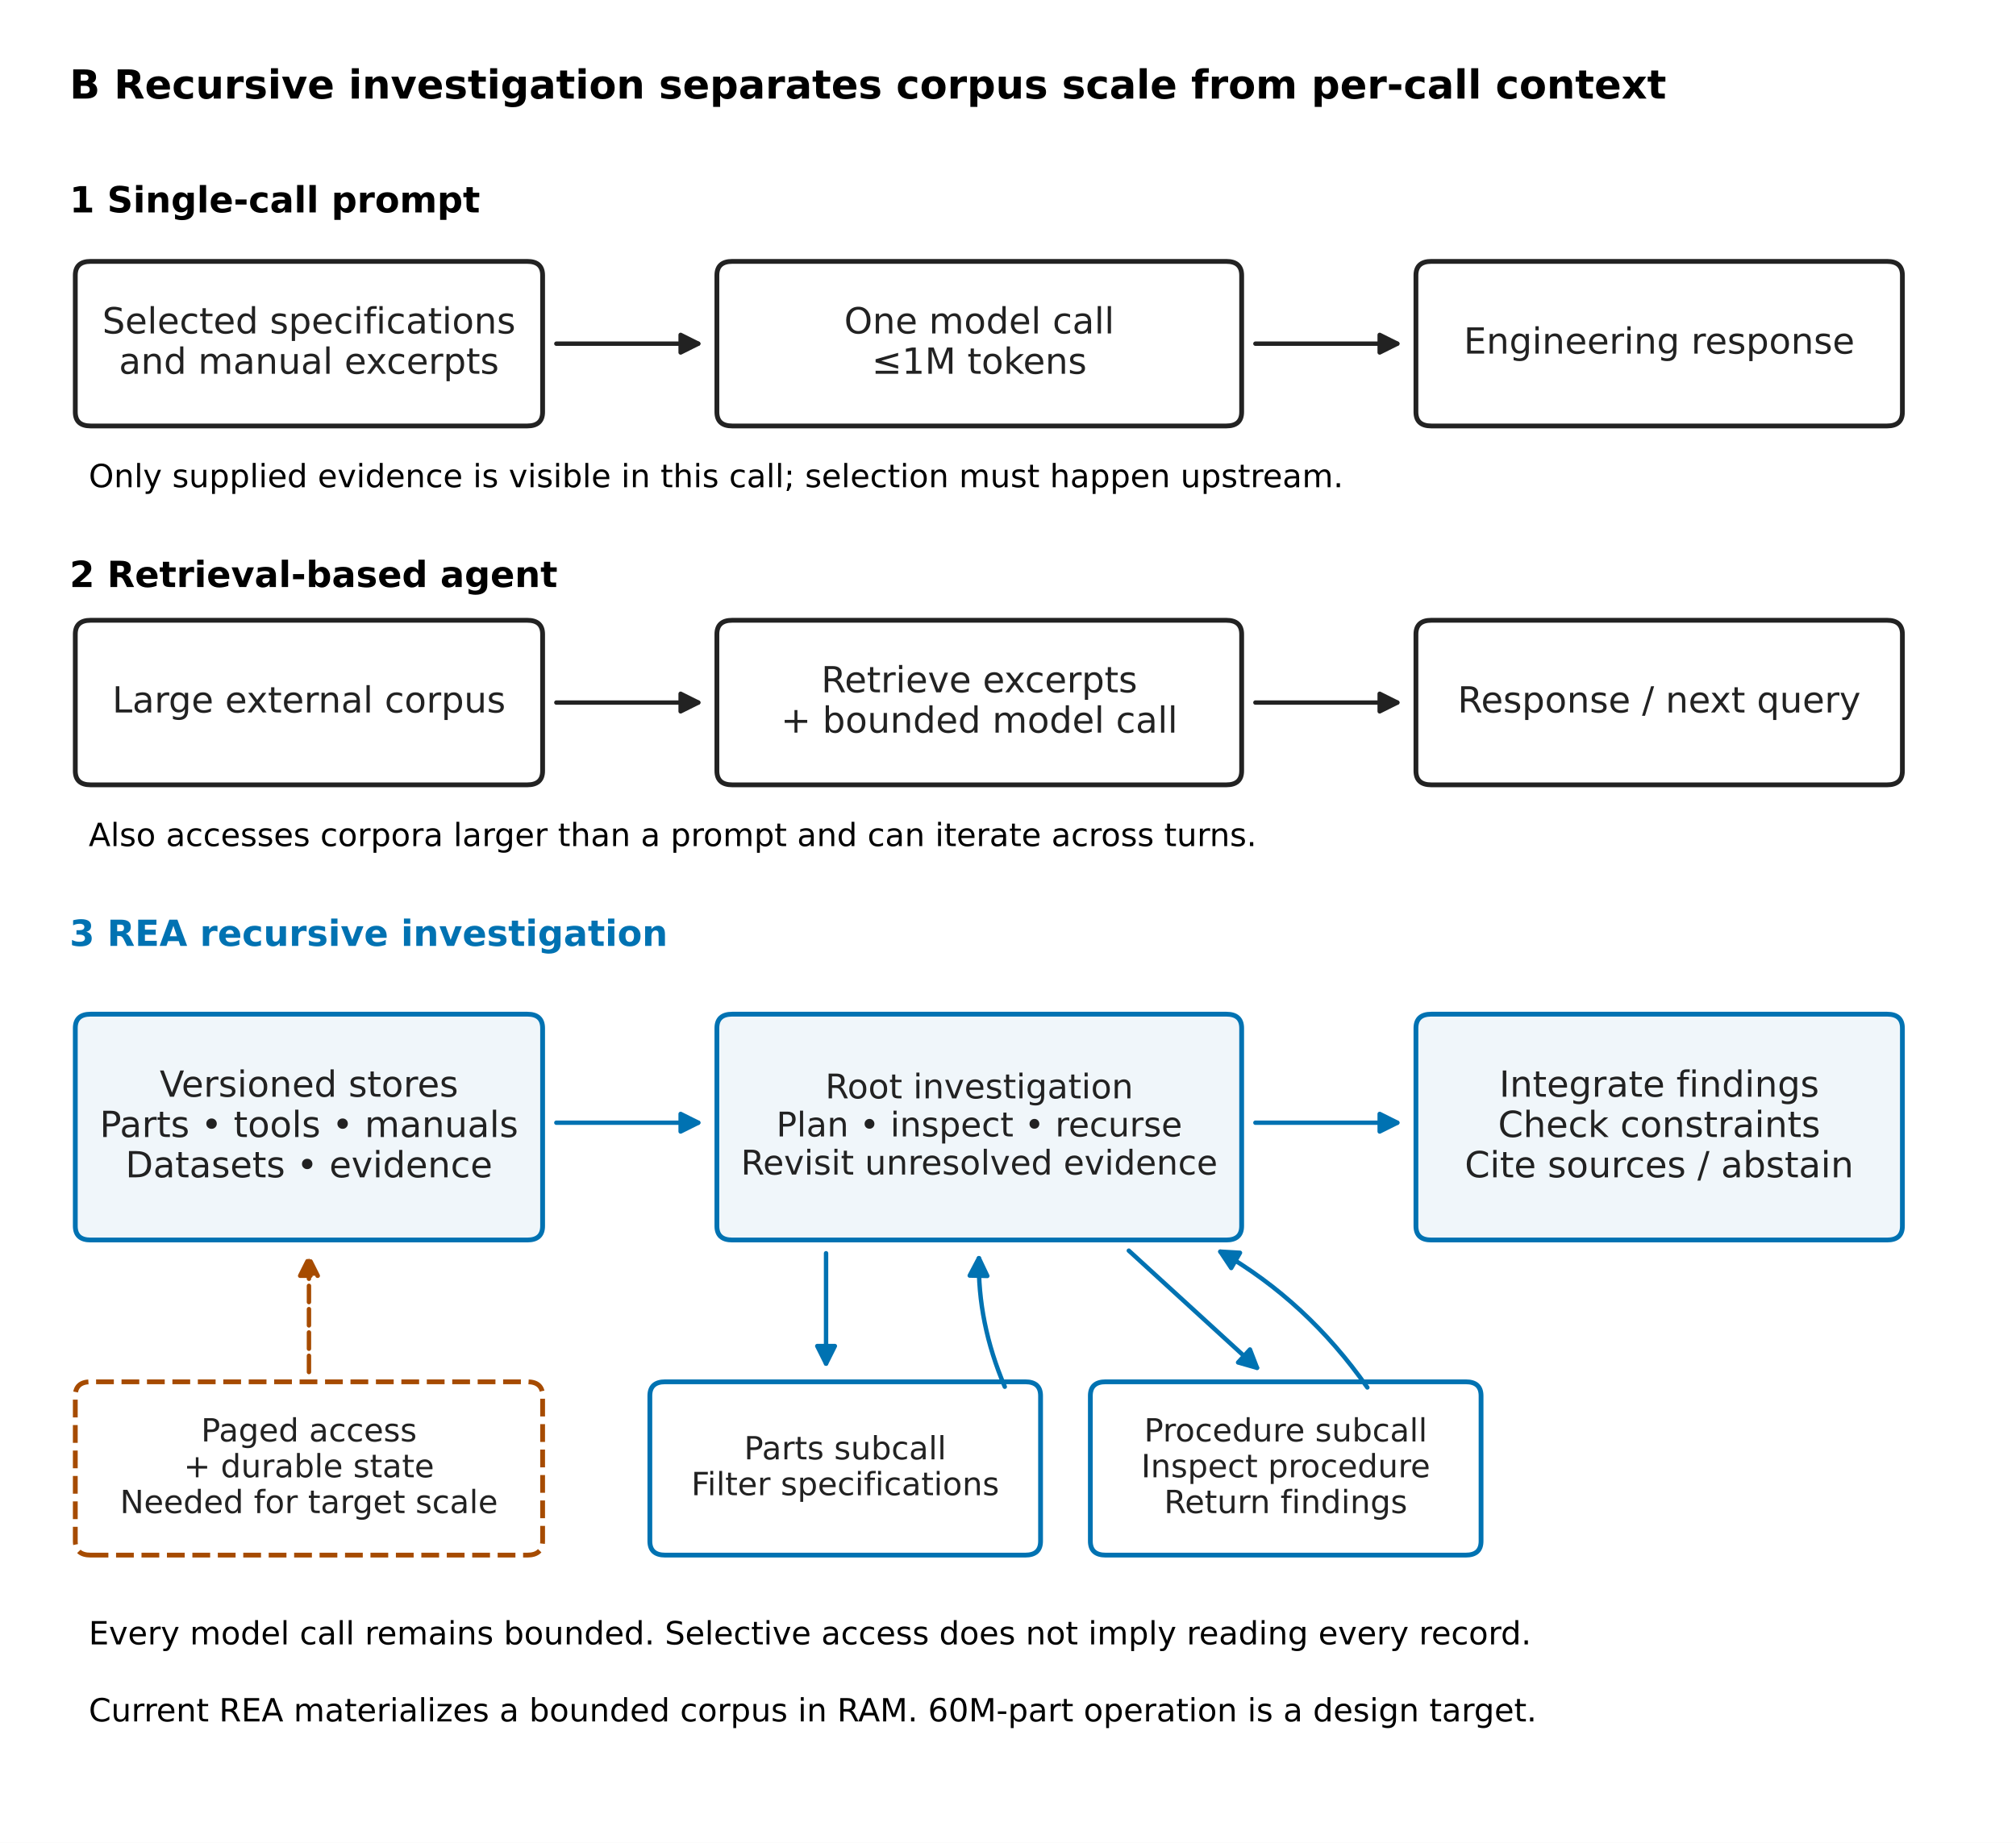
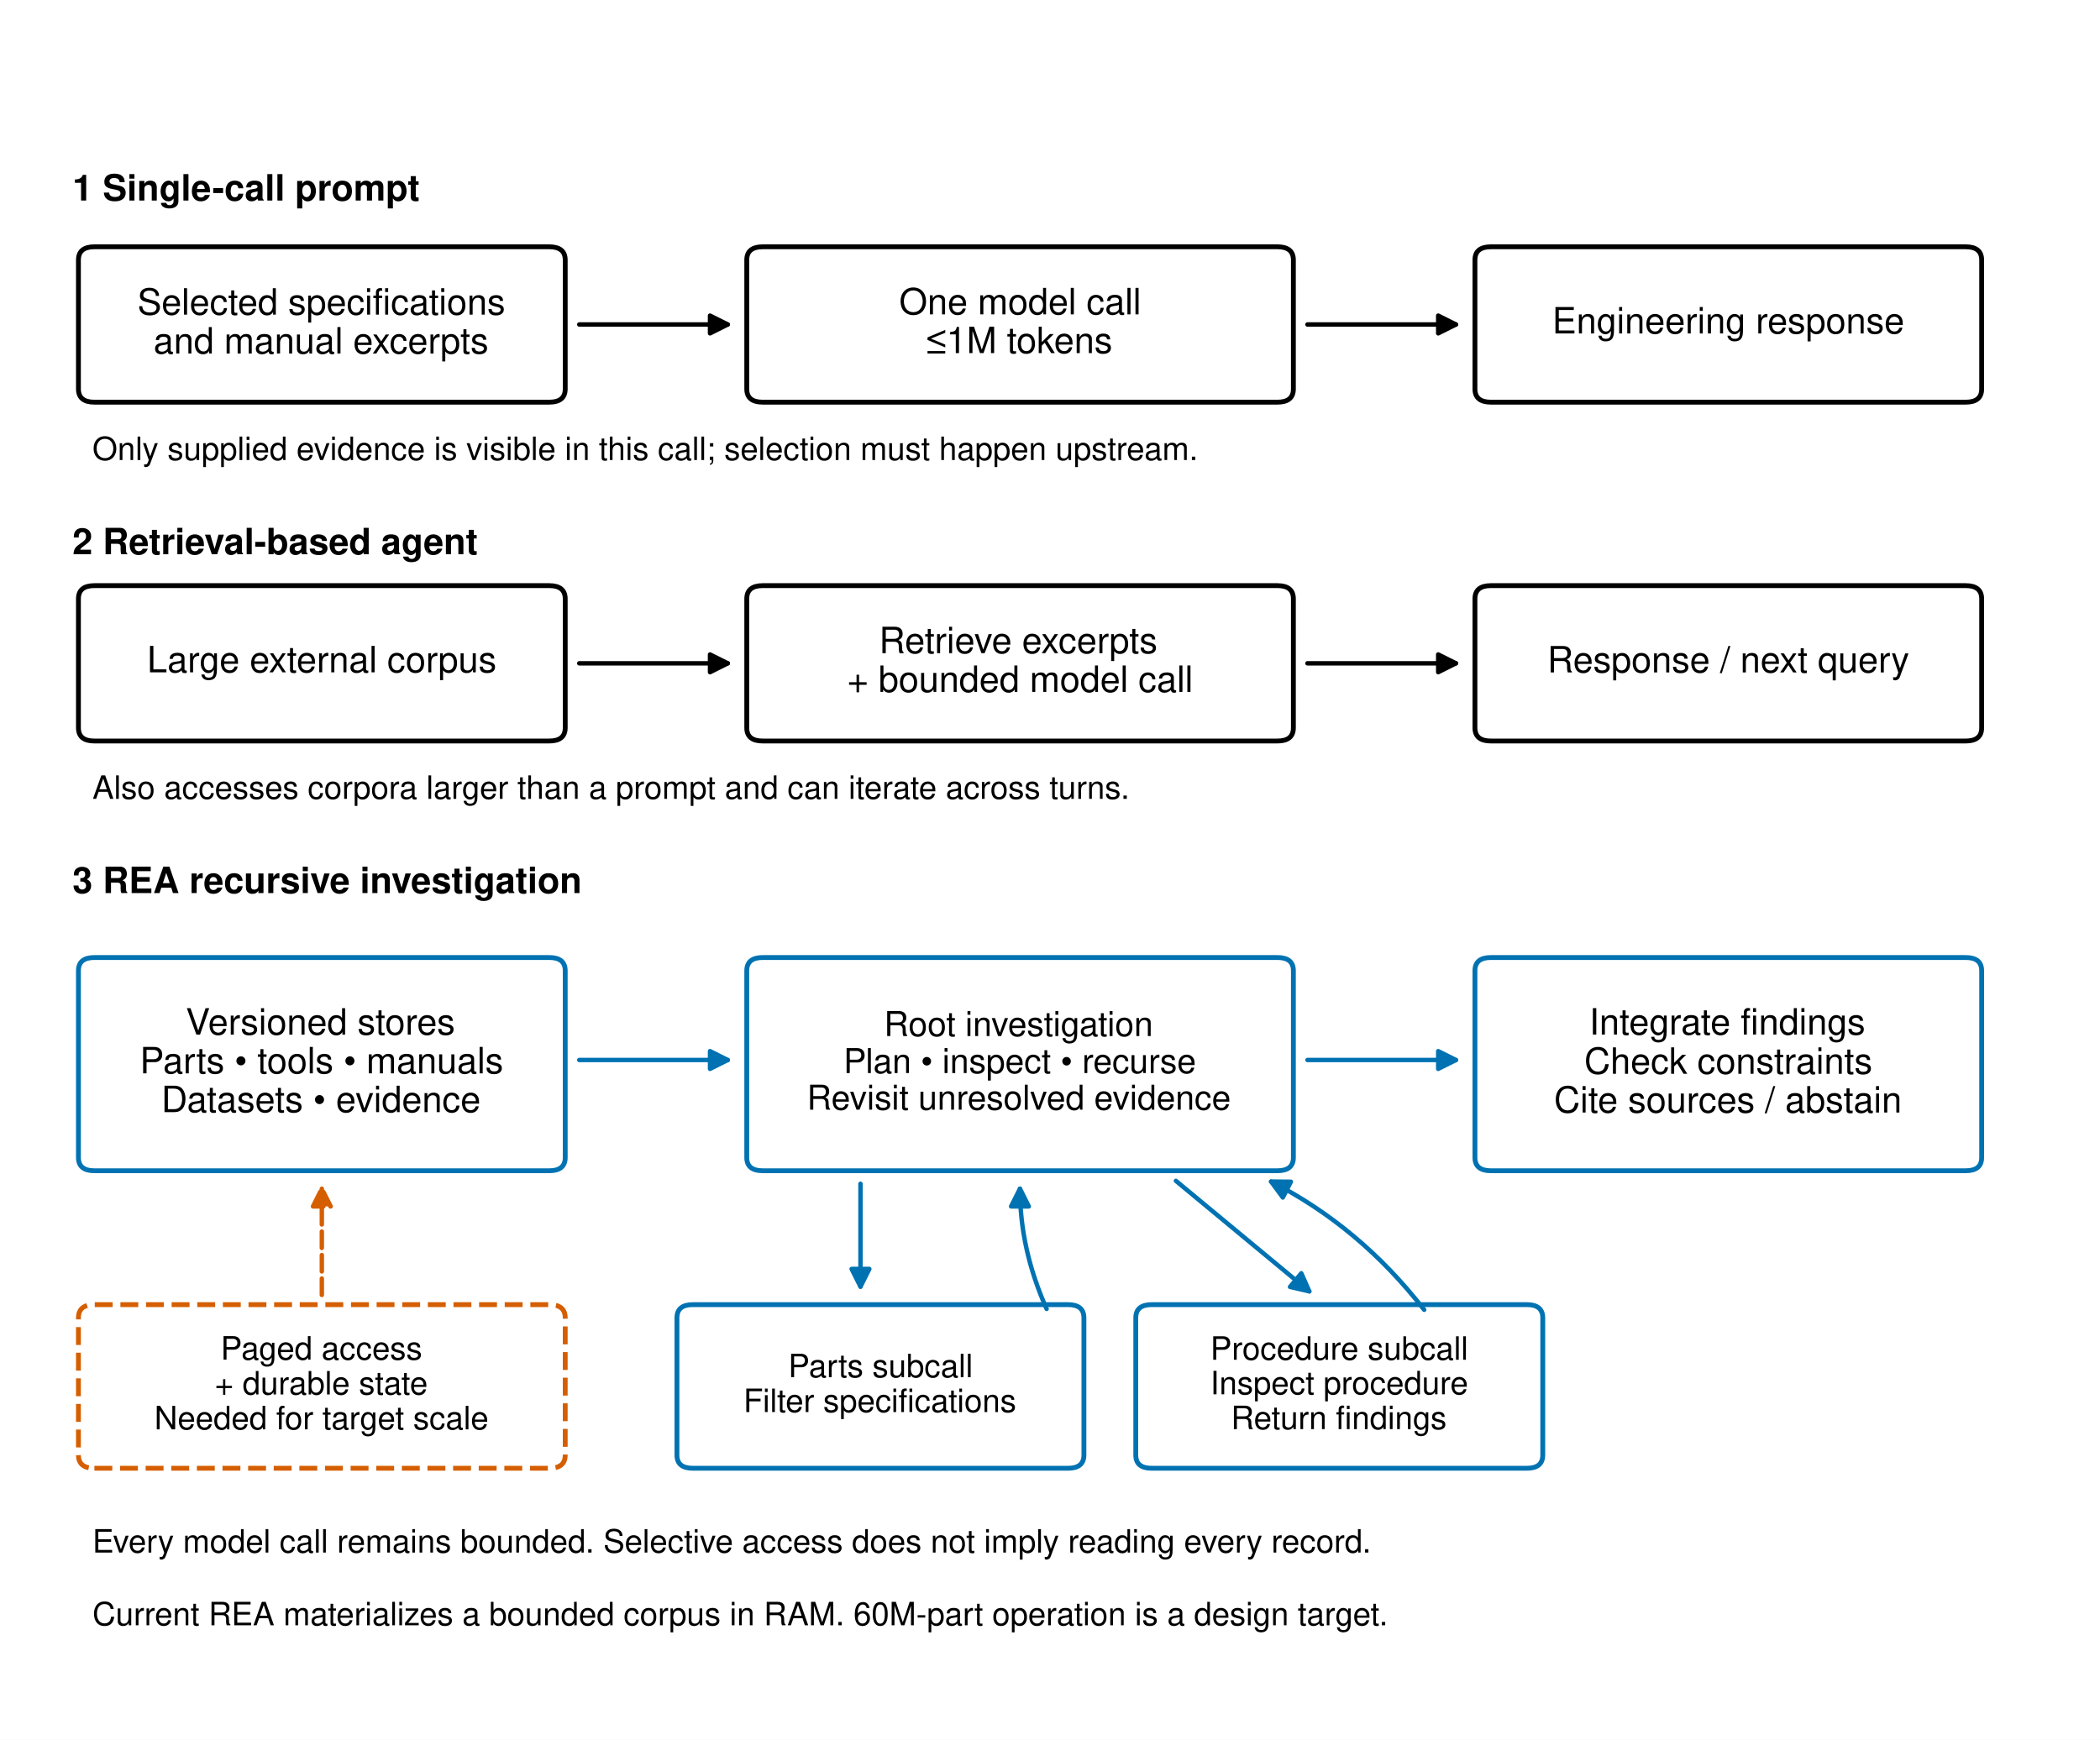
- <svg xmlns="http://www.w3.org/2000/svg" width="504pt" height="460.8pt" viewBox="0 0 504 460.8" version="1.1">
+ <svg xmlns="http://www.w3.org/2000/svg" width="521.28pt" height="432pt" viewBox="0 0 521.28 432" version="1.1">
  <defs>
    <style type="text/css">*{stroke-linejoin: round; stroke-linecap: butt}</style>
  </defs>
  <g id="figure_1">
    <g id="patch_1">
-       <path d="M 0 460.8  L 504 460.8  L 504 0  L 0 0  z " style="fill: #ffffff" />
+       <path d="M 0 432 L 521.28 432 L 521.28 0 L 0 0 z " style="fill: #ffffff" />
    </g>
    <g id="axes_1">
      <g id="patch_2">
-         <path d="M 22.655 106.514  L 131.821 106.514  Q 135.652 106.514 135.652 103.012  L 135.652 68.867  Q 135.652 65.364 131.821 65.364  L 22.655 65.364  Q 18.824 65.364 18.824 68.867  L 18.824 103.012  Q 18.824 106.514 22.655 106.514  z " clip-path="url(#p460a10e1af)" style="fill: #ffffff; stroke: #222222; stroke-width: 1.2; stroke-linejoin: miter" />
+         <path d="M 23.432 99.857 L 136.341 99.857 Q 140.303 99.857 140.303 96.574 L 140.303 64.562 Q 140.303 61.279 136.341 61.279 L 23.432 61.279 Q 19.47 61.279 19.47 64.562 L 19.47 96.574 Q 19.47 99.857 23.432 99.857 z " clip-path="url(#p9c59661c59)" style="fill: #ffffff; stroke: #000000; stroke-width: 1.2; stroke-linejoin: miter" />
      </g>
      <g id="patch_3">
-         <path d="M 183.053 106.514  L 306.583 106.514  Q 310.414 106.514 310.414 103.012  L 310.414 68.867  Q 310.414 65.364 306.583 65.364  L 183.053 65.364  Q 179.222 65.364 179.222 68.867  L 179.222 103.012  Q 179.222 106.514 183.053 106.514  z " clip-path="url(#p460a10e1af)" style="fill: #ffffff; stroke: #222222; stroke-width: 1.2; stroke-linejoin: miter" />
+         <path d="M 189.329 99.857 L 317.095 99.857 Q 321.056 99.857 321.056 96.574 L 321.056 64.562 Q 321.056 61.279 317.095 61.279 L 189.329 61.279 Q 185.367 61.279 185.367 64.562 L 185.367 96.574 Q 185.367 99.857 189.329 99.857 z " clip-path="url(#p9c59661c59)" style="fill: #ffffff; stroke: #000000; stroke-width: 1.2; stroke-linejoin: miter" />
      </g>
      <g id="patch_4">
-         <path d="M 357.815 106.514  L 471.769 106.514  Q 475.6 106.514 475.6 103.012  L 475.6 68.867  Q 475.6 65.364 471.769 65.364  L 357.815 65.364  Q 353.984 65.364 353.984 68.867  L 353.984 103.012  Q 353.984 106.514 357.815 106.514  z " clip-path="url(#p460a10e1af)" style="fill: #ffffff; stroke: #222222; stroke-width: 1.2; stroke-linejoin: miter" />
+         <path d="M 370.083 99.857 L 487.944 99.857 Q 491.906 99.857 491.906 96.574 L 491.906 64.562 Q 491.906 61.279 487.944 61.279 L 370.083 61.279 Q 366.121 61.279 366.121 64.562 L 366.121 96.574 Q 366.121 99.857 370.083 99.857 z " clip-path="url(#p9c59661c59)" style="fill: #ffffff; stroke: #000000; stroke-width: 1.2; stroke-linejoin: miter" />
      </g>
      <g id="patch_5">
-         <path d="M 139.09 85.939  Q 157.439 85.939 174.558 85.939  " clip-path="url(#p460a10e1af)" style="fill: none; stroke: #222222; stroke-width: 1.1; stroke-linecap: round" />
-         <path d="M 170.158 83.739  L 174.558 85.939  L 170.158 88.139  z " clip-path="url(#p460a10e1af)" style="fill: #222222; stroke: #222222; stroke-width: 1.1; stroke-linecap: round" />
+         <path d="M 143.79 80.568 Q 162.835 80.568 180.65 80.568 " clip-path="url(#p9c59661c59)" style="fill: none; stroke: #000000; stroke-width: 1.1; stroke-linecap: round" />
+         <path d="M 176.25 78.368 L 180.65 80.568 L 176.25 82.768 z " clip-path="url(#p9c59661c59)" style="stroke: #000000; stroke-width: 1.1; stroke-linecap: round" />
      </g>
      <g id="patch_6">
-         <path d="M 313.852 85.939  Q 332.201 85.939 349.32 85.939  " clip-path="url(#p460a10e1af)" style="fill: none; stroke: #222222; stroke-width: 1.1; stroke-linecap: round" />
-         <path d="M 344.92 83.739  L 349.32 85.939  L 344.92 88.139  z " clip-path="url(#p460a10e1af)" style="fill: #222222; stroke: #222222; stroke-width: 1.1; stroke-linecap: round" />
+         <path d="M 324.543 80.568 Q 343.589 80.568 361.404 80.568 " clip-path="url(#p9c59661c59)" style="fill: none; stroke: #000000; stroke-width: 1.1; stroke-linecap: round" />
+         <path d="M 357.004 78.368 L 361.404 80.568 L 357.004 82.768 z " clip-path="url(#p9c59661c59)" style="stroke: #000000; stroke-width: 1.1; stroke-linecap: round" />
      </g>
      <g id="patch_7">
-         <path d="M 22.655 196.255  L 131.821 196.255  Q 135.652 196.255 135.652 192.753  L 135.652 158.607  Q 135.652 155.105 131.821 155.105  L 22.655 155.105  Q 18.824 155.105 18.824 158.607  L 18.824 192.753  Q 18.824 196.255 22.655 196.255  z " clip-path="url(#p460a10e1af)" style="fill: #ffffff; stroke: #222222; stroke-width: 1.2; stroke-linejoin: miter" />
+         <path d="M 23.432 183.989 L 136.341 183.989 Q 140.303 183.989 140.303 180.706 L 140.303 148.694 Q 140.303 145.411 136.341 145.411 L 23.432 145.411 Q 19.47 145.411 19.47 148.694 L 19.47 180.706 Q 19.47 183.989 23.432 183.989 z " clip-path="url(#p9c59661c59)" style="fill: #ffffff; stroke: #000000; stroke-width: 1.2; stroke-linejoin: miter" />
      </g>
      <g id="patch_8">
-         <path d="M 183.053 196.255  L 306.583 196.255  Q 310.414 196.255 310.414 192.753  L 310.414 158.607  Q 310.414 155.105 306.583 155.105  L 183.053 155.105  Q 179.222 155.105 179.222 158.607  L 179.222 192.753  Q 179.222 196.255 183.053 196.255  z " clip-path="url(#p460a10e1af)" style="fill: #ffffff; stroke: #222222; stroke-width: 1.2; stroke-linejoin: miter" />
+         <path d="M 189.329 183.989 L 317.095 183.989 Q 321.056 183.989 321.056 180.706 L 321.056 148.694 Q 321.056 145.411 317.095 145.411 L 189.329 145.411 Q 185.367 145.411 185.367 148.694 L 185.367 180.706 Q 185.367 183.989 189.329 183.989 z " clip-path="url(#p9c59661c59)" style="fill: #ffffff; stroke: #000000; stroke-width: 1.2; stroke-linejoin: miter" />
      </g>
      <g id="patch_9">
-         <path d="M 357.815 196.255  L 471.769 196.255  Q 475.6 196.255 475.6 192.753  L 475.6 158.607  Q 475.6 155.105 471.769 155.105  L 357.815 155.105  Q 353.984 155.105 353.984 158.607  L 353.984 192.753  Q 353.984 196.255 357.815 196.255  z " clip-path="url(#p460a10e1af)" style="fill: #ffffff; stroke: #222222; stroke-width: 1.2; stroke-linejoin: miter" />
+         <path d="M 370.083 183.989 L 487.944 183.989 Q 491.906 183.989 491.906 180.706 L 491.906 148.694 Q 491.906 145.411 487.944 145.411 L 370.083 145.411 Q 366.121 145.411 366.121 148.694 L 366.121 180.706 Q 366.121 183.989 370.083 183.989 z " clip-path="url(#p9c59661c59)" style="fill: #ffffff; stroke: #000000; stroke-width: 1.2; stroke-linejoin: miter" />
      </g>
      <g id="patch_10">
-         <path d="M 139.09 175.68  Q 157.439 175.68 174.558 175.68  " clip-path="url(#p460a10e1af)" style="fill: none; stroke: #222222; stroke-width: 1.1; stroke-linecap: round" />
-         <path d="M 170.158 173.48  L 174.558 175.68  L 170.158 177.88  z " clip-path="url(#p460a10e1af)" style="fill: #222222; stroke: #222222; stroke-width: 1.1; stroke-linecap: round" />
+         <path d="M 143.79 164.7 Q 162.835 164.7 180.65 164.7 " clip-path="url(#p9c59661c59)" style="fill: none; stroke: #000000; stroke-width: 1.1; stroke-linecap: round" />
+         <path d="M 176.25 162.5 L 180.65 164.7 L 176.25 166.9 z " clip-path="url(#p9c59661c59)" style="stroke: #000000; stroke-width: 1.1; stroke-linecap: round" />
      </g>
      <g id="patch_11">
-         <path d="M 313.852 175.68  Q 332.201 175.68 349.32 175.68  " clip-path="url(#p460a10e1af)" style="fill: none; stroke: #222222; stroke-width: 1.1; stroke-linecap: round" />
-         <path d="M 344.92 173.48  L 349.32 175.68  L 344.92 177.88  z " clip-path="url(#p460a10e1af)" style="fill: #222222; stroke: #222222; stroke-width: 1.1; stroke-linecap: round" />
+         <path d="M 324.543 164.7 Q 343.589 164.7 361.404 164.7 " clip-path="url(#p9c59661c59)" style="fill: none; stroke: #000000; stroke-width: 1.1; stroke-linecap: round" />
+         <path d="M 357.004 162.5 L 361.404 164.7 L 357.004 166.9 z " clip-path="url(#p9c59661c59)" style="stroke: #000000; stroke-width: 1.1; stroke-linecap: round" />
      </g>
      <g id="patch_12">
-         <path d="M 22.655 310.072  L 131.821 310.072  Q 135.652 310.072 135.652 306.57  L 135.652 257.103  Q 135.652 253.601 131.821 253.601  L 22.655 253.601  Q 18.824 253.601 18.824 257.103  L 18.824 306.57  Q 18.824 310.072 22.655 310.072  z " clip-path="url(#p460a10e1af)" style="fill: #f0f6fa; stroke: #0072b2; stroke-width: 1.2; stroke-linejoin: miter" />
+         <path d="M 23.432 290.693 L 136.341 290.693 Q 140.303 290.693 140.303 287.41 L 140.303 241.034 Q 140.303 237.751 136.341 237.751 L 23.432 237.751 Q 19.47 237.751 19.47 241.034 L 19.47 287.41 Q 19.47 290.693 23.432 290.693 z " clip-path="url(#p9c59661c59)" style="fill: #ffffff; stroke: #0072b2; stroke-width: 1.2; stroke-linejoin: miter" />
      </g>
      <g id="patch_13">
-         <path d="M 183.053 310.072  L 306.583 310.072  Q 310.414 310.072 310.414 306.57  L 310.414 257.103  Q 310.414 253.601 306.583 253.601  L 183.053 253.601  Q 179.222 253.601 179.222 257.103  L 179.222 306.57  Q 179.222 310.072 183.053 310.072  z " clip-path="url(#p460a10e1af)" style="fill: #f0f6fa; stroke: #0072b2; stroke-width: 1.2; stroke-linejoin: miter" />
+         <path d="M 189.329 290.693 L 317.095 290.693 Q 321.056 290.693 321.056 287.41 L 321.056 241.034 Q 321.056 237.751 317.095 237.751 L 189.329 237.751 Q 185.367 237.751 185.367 241.034 L 185.367 287.41 Q 185.367 290.693 189.329 290.693 z " clip-path="url(#p9c59661c59)" style="fill: #ffffff; stroke: #0072b2; stroke-width: 1.2; stroke-linejoin: miter" />
      </g>
      <g id="patch_14">
-         <path d="M 357.815 310.072  L 471.769 310.072  Q 475.6 310.072 475.6 306.57  L 475.6 257.103  Q 475.6 253.601 471.769 253.601  L 357.815 253.601  Q 353.984 253.601 353.984 257.103  L 353.984 306.57  Q 353.984 310.072 357.815 310.072  z " clip-path="url(#p460a10e1af)" style="fill: #f0f6fa; stroke: #0072b2; stroke-width: 1.2; stroke-linejoin: miter" />
+         <path d="M 370.083 290.693 L 487.944 290.693 Q 491.906 290.693 491.906 287.41 L 491.906 241.034 Q 491.906 237.751 487.944 237.751 L 370.083 237.751 Q 366.121 237.751 366.121 241.034 L 366.121 287.41 Q 366.121 290.693 370.083 290.693 z " clip-path="url(#p9c59661c59)" style="fill: #ffffff; stroke: #0072b2; stroke-width: 1.2; stroke-linejoin: miter" />
      </g>
      <g id="patch_15">
-         <path d="M 139.09 280.742  Q 157.439 280.742 174.558 280.742  " clip-path="url(#p460a10e1af)" style="fill: none; stroke: #0072b2; stroke-width: 1.1; stroke-linecap: round" />
-         <path d="M 170.158 278.542  L 174.558 280.742  L 170.158 282.942  z " clip-path="url(#p460a10e1af)" style="fill: #0072b2; stroke: #0072b2; stroke-width: 1.1; stroke-linecap: round" />
+         <path d="M 143.79 263.196 Q 162.835 263.196 180.65 263.196 " clip-path="url(#p9c59661c59)" style="fill: none; stroke: #0072b2; stroke-width: 1.1; stroke-linecap: round" />
+         <path d="M 176.25 260.996 L 180.65 263.196 L 176.25 265.396 z " clip-path="url(#p9c59661c59)" style="fill: #0072b2; stroke: #0072b2; stroke-width: 1.1; stroke-linecap: round" />
      </g>
      <g id="patch_16">
-         <path d="M 313.852 280.742  Q 332.201 280.742 349.32 280.742  " clip-path="url(#p460a10e1af)" style="fill: none; stroke: #0072b2; stroke-width: 1.1; stroke-linecap: round" />
-         <path d="M 344.92 278.542  L 349.32 280.742  L 344.92 282.942  z " clip-path="url(#p460a10e1af)" style="fill: #0072b2; stroke: #0072b2; stroke-width: 1.1; stroke-linecap: round" />
+         <path d="M 324.543 263.196 Q 343.589 263.196 361.404 263.196 " clip-path="url(#p9c59661c59)" style="fill: none; stroke: #0072b2; stroke-width: 1.1; stroke-linecap: round" />
+         <path d="M 357.004 260.996 L 361.404 263.196 L 357.004 265.396 z " clip-path="url(#p9c59661c59)" style="fill: #0072b2; stroke: #0072b2; stroke-width: 1.1; stroke-linecap: round" />
      </g>
      <g id="patch_17">
-         <path d="M 166.295 388.869  L 256.309 388.869  Q 260.14 388.869 260.14 385.367  L 260.14 349.033  Q 260.14 345.531 256.309 345.531  L 166.295 345.531  Q 162.464 345.531 162.464 349.033  L 162.464 385.367  Q 162.464 388.869 166.295 388.869  z " clip-path="url(#p460a10e1af)" style="fill: #ffffff; stroke: #0072b2; stroke-width: 1.2; stroke-linejoin: miter" />
+         <path d="M 171.996 364.565 L 265.097 364.565 Q 269.059 364.565 269.059 361.282 L 269.059 327.218 Q 269.059 323.935 265.097 323.935 L 171.996 323.935 Q 168.035 323.935 168.035 327.218 L 168.035 361.282 Q 168.035 364.565 171.996 364.565 z " clip-path="url(#p9c59661c59)" style="fill: #ffffff; stroke: #0072b2; stroke-width: 1.2; stroke-linejoin: miter" />
      </g>
      <g id="patch_18">
-         <path d="M 276.419 388.869  L 366.433 388.869  Q 370.264 388.869 370.264 385.367  L 370.264 349.033  Q 370.264 345.531 366.433 345.531  L 276.419 345.531  Q 272.588 345.531 272.588 349.033  L 272.588 385.367  Q 272.588 388.869 276.419 388.869  z " clip-path="url(#p460a10e1af)" style="fill: #ffffff; stroke: #0072b2; stroke-width: 1.2; stroke-linejoin: miter" />
+         <path d="M 285.896 364.565 L 378.997 364.565 Q 382.958 364.565 382.958 361.282 L 382.958 327.218 Q 382.958 323.935 378.997 323.935 L 285.896 323.935 Q 281.934 323.935 281.934 327.218 L 281.934 361.282 Q 281.934 364.565 285.896 364.565 z " clip-path="url(#p9c59661c59)" style="fill: #ffffff; stroke: #0072b2; stroke-width: 1.2; stroke-linejoin: miter" />
      </g>
      <g id="patch_19">
-         <path d="M 206.514 313.385  Q 206.514 327.802 206.514 340.989  " clip-path="url(#p460a10e1af)" style="fill: none; stroke: #0072b2; stroke-width: 1.1; stroke-linecap: round" />
-         <path d="M 208.714 336.589  L 206.514 340.989  L 204.314 336.589  z " clip-path="url(#p460a10e1af)" style="fill: #0072b2; stroke: #0072b2; stroke-width: 1.1; stroke-linecap: round" />
+         <path d="M 213.594 293.927 Q 213.594 307.316 213.594 319.475 " clip-path="url(#p9c59661c59)" style="fill: none; stroke: #0072b2; stroke-width: 1.1; stroke-linecap: round" />
+         <path d="M 215.794 315.075 L 213.594 319.475 L 211.394 315.075 z " clip-path="url(#p9c59661c59)" style="fill: #0072b2; stroke: #0072b2; stroke-width: 1.1; stroke-linecap: round" />
      </g>
      <g id="patch_20">
-         <path d="M 282.203 312.734  Q 298.682 327.8 314.253 342.037  " clip-path="url(#p460a10e1af)" style="fill: none; stroke: #0072b2; stroke-width: 1.1; stroke-linecap: round" />
-         <path d="M 312.49 337.444  L 314.253 342.037  L 309.521 340.692  z " clip-path="url(#p460a10e1af)" style="fill: #0072b2; stroke: #0072b2; stroke-width: 1.1; stroke-linecap: round" />
+         <path d="M 291.892 293.2 Q 308.923 307.313 325.007 320.642 " clip-path="url(#p9c59661c59)" style="fill: none; stroke: #0072b2; stroke-width: 1.1; stroke-linecap: round" />
+         <path d="M 323.023 316.141 L 325.007 320.642 L 320.215 319.529 z " clip-path="url(#p9c59661c59)" style="fill: #0072b2; stroke: #0072b2; stroke-width: 1.1; stroke-linecap: round" />
      </g>
      <g id="patch_21">
-         <path d="M 251.196 346.767  Q 244.38 330.771 244.725 314.617  " clip-path="url(#p460a10e1af)" style="fill: none; stroke: #0072b2; stroke-width: 1.1; stroke-linecap: round" />
-         <path d="M 242.432 318.969  L 244.725 314.617  L 246.831 319.063  z " clip-path="url(#p460a10e1af)" style="fill: #0072b2; stroke: #0072b2; stroke-width: 1.1; stroke-linecap: round" />
+         <path d="M 259.803 324.997 Q 253.172 310.166 253.184 295.15 " clip-path="url(#p9c59661c59)" style="fill: none; stroke: #0072b2; stroke-width: 1.1; stroke-linecap: round" />
+         <path d="M 250.981 299.548 L 253.184 295.15 L 255.381 299.552 z " clip-path="url(#p9c59661c59)" style="fill: #0072b2; stroke: #0072b2; stroke-width: 1.1; stroke-linecap: round" />
      </g>
      <g id="patch_22">
-         <path d="M 341.838 346.947  Q 326.784 325.441 305.085 312.981  " clip-path="url(#p460a10e1af)" style="fill: none; stroke: #0072b2; stroke-width: 1.1; stroke-linecap: round" />
-         <path d="M 307.806 317.08  L 305.085 312.981  L 309.997 313.264  z " clip-path="url(#p460a10e1af)" style="fill: #0072b2; stroke: #0072b2; stroke-width: 1.1; stroke-linecap: round" />
+         <path d="M 353.521 325.22 Q 337.584 304.662 315.519 293.379 " clip-path="url(#p9c59661c59)" style="fill: none; stroke: #0072b2; stroke-width: 1.1; stroke-linecap: round" />
+         <path d="M 318.435 297.341 L 315.519 293.379 L 320.438 293.424 z " clip-path="url(#p9c59661c59)" style="fill: #0072b2; stroke: #0072b2; stroke-width: 1.1; stroke-linecap: round" />
      </g>
      <g id="patch_23">
-         <path d="M 22.655 388.869  L 131.821 388.869  Q 135.652 388.869 135.652 385.367  L 135.652 349.033  Q 135.652 345.531 131.821 345.531  L 22.655 345.531  Q 18.824 345.531 18.824 349.033  L 18.824 385.367  Q 18.824 388.869 22.655 388.869  z " clip-path="url(#p460a10e1af)" style="fill: #ffffff; stroke-dasharray: 4.44,1.92; stroke-dashoffset: 0; stroke: #a64b00; stroke-width: 1.2; stroke-linejoin: miter" />
+         <path d="M 23.432 364.565 L 136.341 364.565 Q 140.303 364.565 140.303 361.282 L 140.303 327.218 Q 140.303 323.935 136.341 323.935 L 23.432 323.935 Q 19.47 323.935 19.47 327.218 L 19.47 361.282 Q 19.47 364.565 23.432 364.565 z " clip-path="url(#p9c59661c59)" style="fill: #ffffff; stroke-dasharray: 4.44,1.92; stroke-dashoffset: 0; stroke: #d55e00; stroke-width: 1.2; stroke-linejoin: miter" />
      </g>
      <g id="patch_24">
-         <path d="M 77.238 343.089  Q 77.238 328.238 77.238 314.616  " clip-path="url(#p460a10e1af)" style="fill: none; stroke-dasharray: 4.07,1.76; stroke-dashoffset: 0; stroke: #a64b00; stroke-width: 1.1; stroke-linecap: round" />
-         <path d="M 75.038 319.016  L 77.238 314.616  L 79.438 319.016  z " clip-path="url(#p460a10e1af)" style="fill: #a64b00; stroke-dasharray: 4.07,1.76; stroke-dashoffset: 0; stroke: #a64b00; stroke-width: 1.1; stroke-linecap: round" />
+         <path d="M 79.886 321.523 Q 79.886 307.722 79.886 295.152 " clip-path="url(#p9c59661c59)" style="fill: none; stroke-dasharray: 4.07,1.76; stroke-dashoffset: 0; stroke: #d55e00; stroke-width: 1.1; stroke-linecap: round" />
+         <path d="M 77.686 299.552 L 79.886 295.152 L 82.086 299.552 z " clip-path="url(#p9c59661c59)" style="fill: #d55e00; stroke-dasharray: 4.07,1.76; stroke-dashoffset: 0; stroke: #d55e00; stroke-width: 1.1; stroke-linecap: round" />
      </g>
      <g id="text_1">
-         <text style="font-weight: 700; font-size: 10px; font-family: 'DejaVu Sans'; text-anchor: start" x="17.388" y="24.653" transform="rotate(-0 17.388 24.6528)">B   Recursive investigation separates corpus scale from per-call context</text>
+         <text style="font-weight: 700; font-size: 9px; font-family: 'Helvetica', 'Arial', 'DejaVu Sans', sans-serif; text-anchor: start" x="17.984" y="49.788" transform="rotate(-0 17.98416 49.788)">1  Single-call prompt</text>
      </g>
      <g id="text_2">
-         <text style="font-weight: 700; font-size: 9px; font-family: 'DejaVu Sans'; text-anchor: start" x="17.388" y="53.107" transform="rotate(-0 17.388 53.1072)">1  Single-call prompt</text>
+         <text style="font-size: 9px; font-family: 'Helvetica', 'Arial', 'DejaVu Sans', sans-serif" transform="translate(34.11272 78.12169)">Selected specifications</text>
+         <text style="font-size: 9px; font-family: 'Helvetica', 'Arial', 'DejaVu Sans', sans-serif" transform="translate(38.11491 87.77025)">and manual excerpts</text>
      </g>
      <g id="text_3">
-         <text style="font-size: 9px; font-family: 'DejaVu Sans'; fill: #222222" transform="translate(25.57448 83.38362)">Selected specifications</text>
-         <text style="font-size: 9px; font-family: 'DejaVu Sans'; fill: #222222" transform="translate(29.72573 93.46165)">and manual excerpts</text>
+         <text style="font-size: 9px; font-family: 'Helvetica', 'Arial', 'DejaVu Sans', sans-serif" transform="translate(223.1989 78.04645)">One model call</text>
+         <text style="font-size: 9px; font-family: 'Helvetica', 'Arial', 'DejaVu Sans', sans-serif" transform="translate(229.9833 87.6697)">≤1M tokens</text>
      </g>
      <g id="text_4">
-         <text style="font-size: 9px; font-family: 'DejaVu Sans'; fill: #222222" transform="translate(211.0497 83.38362)">One model call</text>
-         <text style="font-size: 9px; font-family: 'DejaVu Sans'; fill: #222222" transform="translate(217.946 93.46165)">≤1M tokens</text>
+         <text style="font-size: 9px; font-family: 'Helvetica', 'Arial', 'DejaVu Sans', sans-serif; text-anchor: middle" x="429.013" y="82.8" transform="rotate(-0 429.0134 82.80042)">Engineering response</text>
      </g>
      <g id="text_5">
-         <text style="font-size: 9px; font-family: 'DejaVu Sans'; text-anchor: middle; fill: #222222" x="414.792" y="88.423" transform="rotate(-0 414.792 88.42264)">Engineering response</text>
+         <text style="font-size: 8px; font-family: 'Helvetica', 'Arial', 'DejaVu Sans', sans-serif; text-anchor: start" x="22.936" y="114.221" transform="rotate(-0 22.93632 114.2208)">Only supplied evidence is visible in this call; selection must happen upstream.</text>
      </g>
      <g id="text_6">
-         <text style="font-size: 8px; font-family: 'DejaVu Sans'; text-anchor: start" x="22.176" y="121.836" transform="rotate(-0 22.176 121.8355)">Only supplied evidence is visible in this call; selection must happen upstream.</text>
+         <text style="font-weight: 700; font-size: 9px; font-family: 'Helvetica', 'Arial', 'DejaVu Sans', sans-serif; text-anchor: start" x="17.984" y="137.614" transform="rotate(-0 17.98416 137.6136)">2  Retrieval-based agent</text>
      </g>
      <g id="text_7">
-         <text style="font-weight: 700; font-size: 9px; font-family: 'DejaVu Sans'; text-anchor: start" x="17.388" y="146.788" transform="rotate(-0 17.388 146.7878)">2  Retrieval-based agent</text>
+         <text style="font-size: 9px; font-family: 'Helvetica', 'Arial', 'DejaVu Sans', sans-serif; text-anchor: middle" x="79.886" y="166.932" transform="rotate(-0 79.88616 166.9324)">Large external corpus</text>
      </g>
      <g id="text_8">
-         <text style="font-size: 9px; font-family: 'DejaVu Sans'; text-anchor: middle; fill: #222222" x="77.238" y="178.163" transform="rotate(-0 77.238 178.1634)">Large external corpus</text>
+         <text style="font-size: 9px; font-family: 'Helvetica', 'Arial', 'DejaVu Sans', sans-serif" transform="translate(218.2004 162.1785)">Retrieve excerpts</text>
+         <text style="font-size: 9px; font-family: 'Helvetica', 'Arial', 'DejaVu Sans', sans-serif" transform="translate(210.3085 171.8017)">+ bounded model call</text>
      </g>
      <g id="text_9">
-         <text style="font-size: 9px; font-family: 'DejaVu Sans'; fill: #222222" transform="translate(205.296 173.1244)">Retrieve excerpts</text>
-         <text style="font-size: 9px; font-family: 'DejaVu Sans'; fill: #222222" transform="translate(195.2153 183.2025)">+ bounded model call</text>
+         <text style="font-size: 9px; font-family: 'Helvetica', 'Arial', 'DejaVu Sans', sans-serif; text-anchor: middle" x="429.013" y="166.963" transform="rotate(-0 429.0134 166.9634)">Response / next query</text>
      </g>
      <g id="text_10">
-         <text style="font-size: 9px; font-family: 'DejaVu Sans'; text-anchor: middle; fill: #222222" x="414.792" y="178.163" transform="rotate(-0 414.792 178.1634)">Response / next query</text>
+         <text style="font-size: 8px; font-family: 'Helvetica', 'Arial', 'DejaVu Sans', sans-serif; text-anchor: start" x="22.936" y="198.353" transform="rotate(-0 22.93632 198.3528)">Also accesses corpora larger than a prompt and can iterate across turns.</text>
      </g>
      <g id="text_11">
-         <text style="font-size: 8px; font-family: 'DejaVu Sans'; text-anchor: start" x="22.176" y="211.576" transform="rotate(-0 22.176 211.5763)">Also accesses corpora larger than a prompt and can iterate across turns.</text>
+         <text style="font-weight: 700; font-size: 9px; font-family: 'Helvetica', 'Arial', 'DejaVu Sans', sans-serif; text-anchor: start" x="17.984" y="221.746" transform="rotate(-0 17.98416 221.7456)">3  REA recursive investigation</text>
      </g>
      <g id="text_12">
-         <text style="font-weight: 700; font-size: 9px; font-family: 'DejaVu Sans'; text-anchor: start; fill: #0072b2" x="17.388" y="236.529" transform="rotate(-0 17.388 236.5286)">3  REA recursive investigation</text>
+         <text style="font-size: 9px; font-family: 'Helvetica', 'Arial', 'DejaVu Sans', sans-serif" transform="translate(46.12069 256.8888)">Versioned stores</text>
+         <text style="font-size: 9px; font-family: 'Helvetica', 'Arial', 'DejaVu Sans', sans-serif" transform="translate(34.71882 266.5121)">Parts • tools • manuals</text>
+         <text style="font-size: 9px; font-family: 'Helvetica', 'Arial', 'DejaVu Sans', sans-serif" transform="translate(40.04077 276.1353)">Datasets • evidence</text>
      </g>
      <g id="text_13">
-         <text style="font-size: 9px; font-family: 'DejaVu Sans'; fill: #222222" transform="translate(39.9105 274.2422)">Versioned stores</text>
-         <text style="font-size: 9px; font-family: 'DejaVu Sans'; fill: #222222" transform="translate(24.91988 284.3202)">Parts • tools • manuals</text>
-         <text style="font-size: 9px; font-family: 'DejaVu Sans'; fill: #222222" transform="translate(31.35417 294.3983)">Datasets • evidence</text>
+         <text style="font-size: 8.5px; font-family: 'Helvetica', 'Arial', 'DejaVu Sans', sans-serif" transform="translate(219.4296 257.2418)">Root investigation</text>
+         <text style="font-size: 8.5px; font-family: 'Helvetica', 'Arial', 'DejaVu Sans', sans-serif" transform="translate(209.371 266.4393)">Plan • inspect • recurse</text>
+         <text style="font-size: 8.5px; font-family: 'Helvetica', 'Arial', 'DejaVu Sans', sans-serif" transform="translate(200.2973 275.5279)">Revisit unresolved evidence</text>
      </g>
      <g id="text_14">
-         <text style="font-size: 8.5px; font-family: 'DejaVu Sans'; fill: #222222" transform="translate(206.3296 274.6641)">Root investigation</text>
-         <text style="font-size: 8.5px; font-family: 'DejaVu Sans'; fill: #222222" transform="translate(194.083 284.1823)">Plan • inspect • recurse</text>
-         <text style="font-size: 8.5px; font-family: 'DejaVu Sans'; fill: #222222" transform="translate(185.2357 293.7004)">Revisit unresolved evidence</text>
+         <text style="font-size: 9px; font-family: 'Helvetica', 'Arial', 'DejaVu Sans', sans-serif" transform="translate(394.4928 256.8769)">Integrate findings</text>
+         <text style="font-size: 9px; font-family: 'Helvetica', 'Arial', 'DejaVu Sans', sans-serif" transform="translate(393.2504 266.6154)">Check constraints</text>
+         <text style="font-size: 9px; font-family: 'Helvetica', 'Arial', 'DejaVu Sans', sans-serif" transform="translate(385.7452 276.2387)">Cite sources / abstain</text>
      </g>
      <g id="text_15">
-         <text style="font-size: 9px; font-family: 'DejaVu Sans'; fill: #222222" transform="translate(374.806 274.2422)">Integrate findings</text>
-         <text style="font-size: 9px; font-family: 'DejaVu Sans'; fill: #222222" transform="translate(374.5128 284.3202)">Check constraints</text>
-         <text style="font-size: 9px; font-family: 'DejaVu Sans'; fill: #222222" transform="translate(366.192 294.3983)">Cite sources / abstain</text>
+         <text style="font-size: 8px; font-family: 'Helvetica', 'Arial', 'DejaVu Sans', sans-serif" transform="translate(195.6491 341.9599)">Parts subcall</text>
+         <text style="font-size: 8px; font-family: 'Helvetica', 'Arial', 'DejaVu Sans', sans-serif" transform="translate(184.5366 350.6114)">Filter specifications</text>
      </g>
      <g id="text_16">
-         <text style="font-size: 8px; font-family: 'DejaVu Sans'; fill: #222222" transform="translate(186.0201 364.9284)">Parts subcall</text>
-         <text style="font-size: 8px; font-family: 'DejaVu Sans'; fill: #222222" transform="translate(172.8133 373.8866)">Filter specifications</text>
+         <text style="font-size: 8px; font-family: 'Helvetica', 'Arial', 'DejaVu Sans', sans-serif" transform="translate(300.4307 337.6204)">Procedure subcall</text>
+         <text style="font-size: 8px; font-family: 'Helvetica', 'Arial', 'DejaVu Sans', sans-serif" transform="translate(300.4294 346.1969)">Inspect procedure</text>
+         <text style="font-size: 8px; font-family: 'Helvetica', 'Arial', 'DejaVu Sans', sans-serif" transform="translate(305.5438 354.8484)">Return findings</text>
      </g>
      <g id="text_17">
-         <text style="font-size: 8px; font-family: 'DejaVu Sans'; fill: #222222" transform="translate(286.0291 360.4493)">Procedure subcall</text>
-         <text style="font-size: 8px; font-family: 'DejaVu Sans'; fill: #222222" transform="translate(285.296 369.4075)">Inspect procedure</text>
-         <text style="font-size: 8px; font-family: 'DejaVu Sans'; fill: #222222" transform="translate(291.0185 378.3657)">Return findings</text>
+         <text style="font-size: 8px; font-family: 'Helvetica', 'Arial', 'DejaVu Sans', sans-serif" transform="translate(54.76053 337.5897)">Paged access</text>
+         <text style="font-size: 8px; font-family: 'Helvetica', 'Arial', 'DejaVu Sans', sans-serif" transform="translate(53.31366 346.2462)">+ durable state</text>
+         <text style="font-size: 8px; font-family: 'Helvetica', 'Arial', 'DejaVu Sans', sans-serif" transform="translate(38.30929 354.8977)">Needed for target scale</text>
      </g>
      <g id="text_18">
-         <text style="font-size: 8px; font-family: 'DejaVu Sans'; fill: #222222" transform="translate(50.26488 360.4493)">Paged access</text>
-         <text style="font-size: 8px; font-family: 'DejaVu Sans'; fill: #222222" transform="translate(45.92925 369.4075)">+ durable state</text>
-         <text style="font-size: 8px; font-family: 'DejaVu Sans'; fill: #222222" transform="translate(29.99987 378.3657)">Needed for target scale</text>
+         <text style="font-size: 8px; font-family: 'Helvetica', 'Arial', 'DejaVu Sans', sans-serif; text-anchor: start" x="22.936" y="385.495" transform="rotate(-0 22.93632 385.4952)">Every model call remains bounded. Selective access does not imply reading every record.</text>
      </g>
      <g id="text_19">
-         <text style="font-size: 8px; font-family: 'DejaVu Sans'; text-anchor: start" x="22.176" y="411.195" transform="rotate(-0 22.176 411.1949)">Every model call remains bounded. Selective access does not imply reading every record.</text>
-       </g>
-       <g id="text_20">
-         <text style="font-size: 8px; font-family: 'DejaVu Sans'; text-anchor: start" x="22.176" y="430.456" transform="rotate(-0 22.176 430.4563)">Current REA materializes a bounded corpus in RAM. 60M-part operation is a design target.</text>
+         <text style="font-size: 8px; font-family: 'Helvetica', 'Arial', 'DejaVu Sans', sans-serif; text-anchor: start" x="22.936" y="403.553" transform="rotate(-0 22.93632 403.5528)">Current REA materializes a bounded corpus in RAM. 60M-part operation is a design target.</text>
      </g>
    </g>
  </g>
  <defs>
-     <clipPath id="p460a10e1af">
-       <rect x="12.6" y="11.52" width="478.8" height="437.76" />
+     <clipPath id="p9c59661c59">
+       <rect x="13.032" y="10.8" width="495.216" height="410.4" />
    </clipPath>
  </defs>
</svg>
